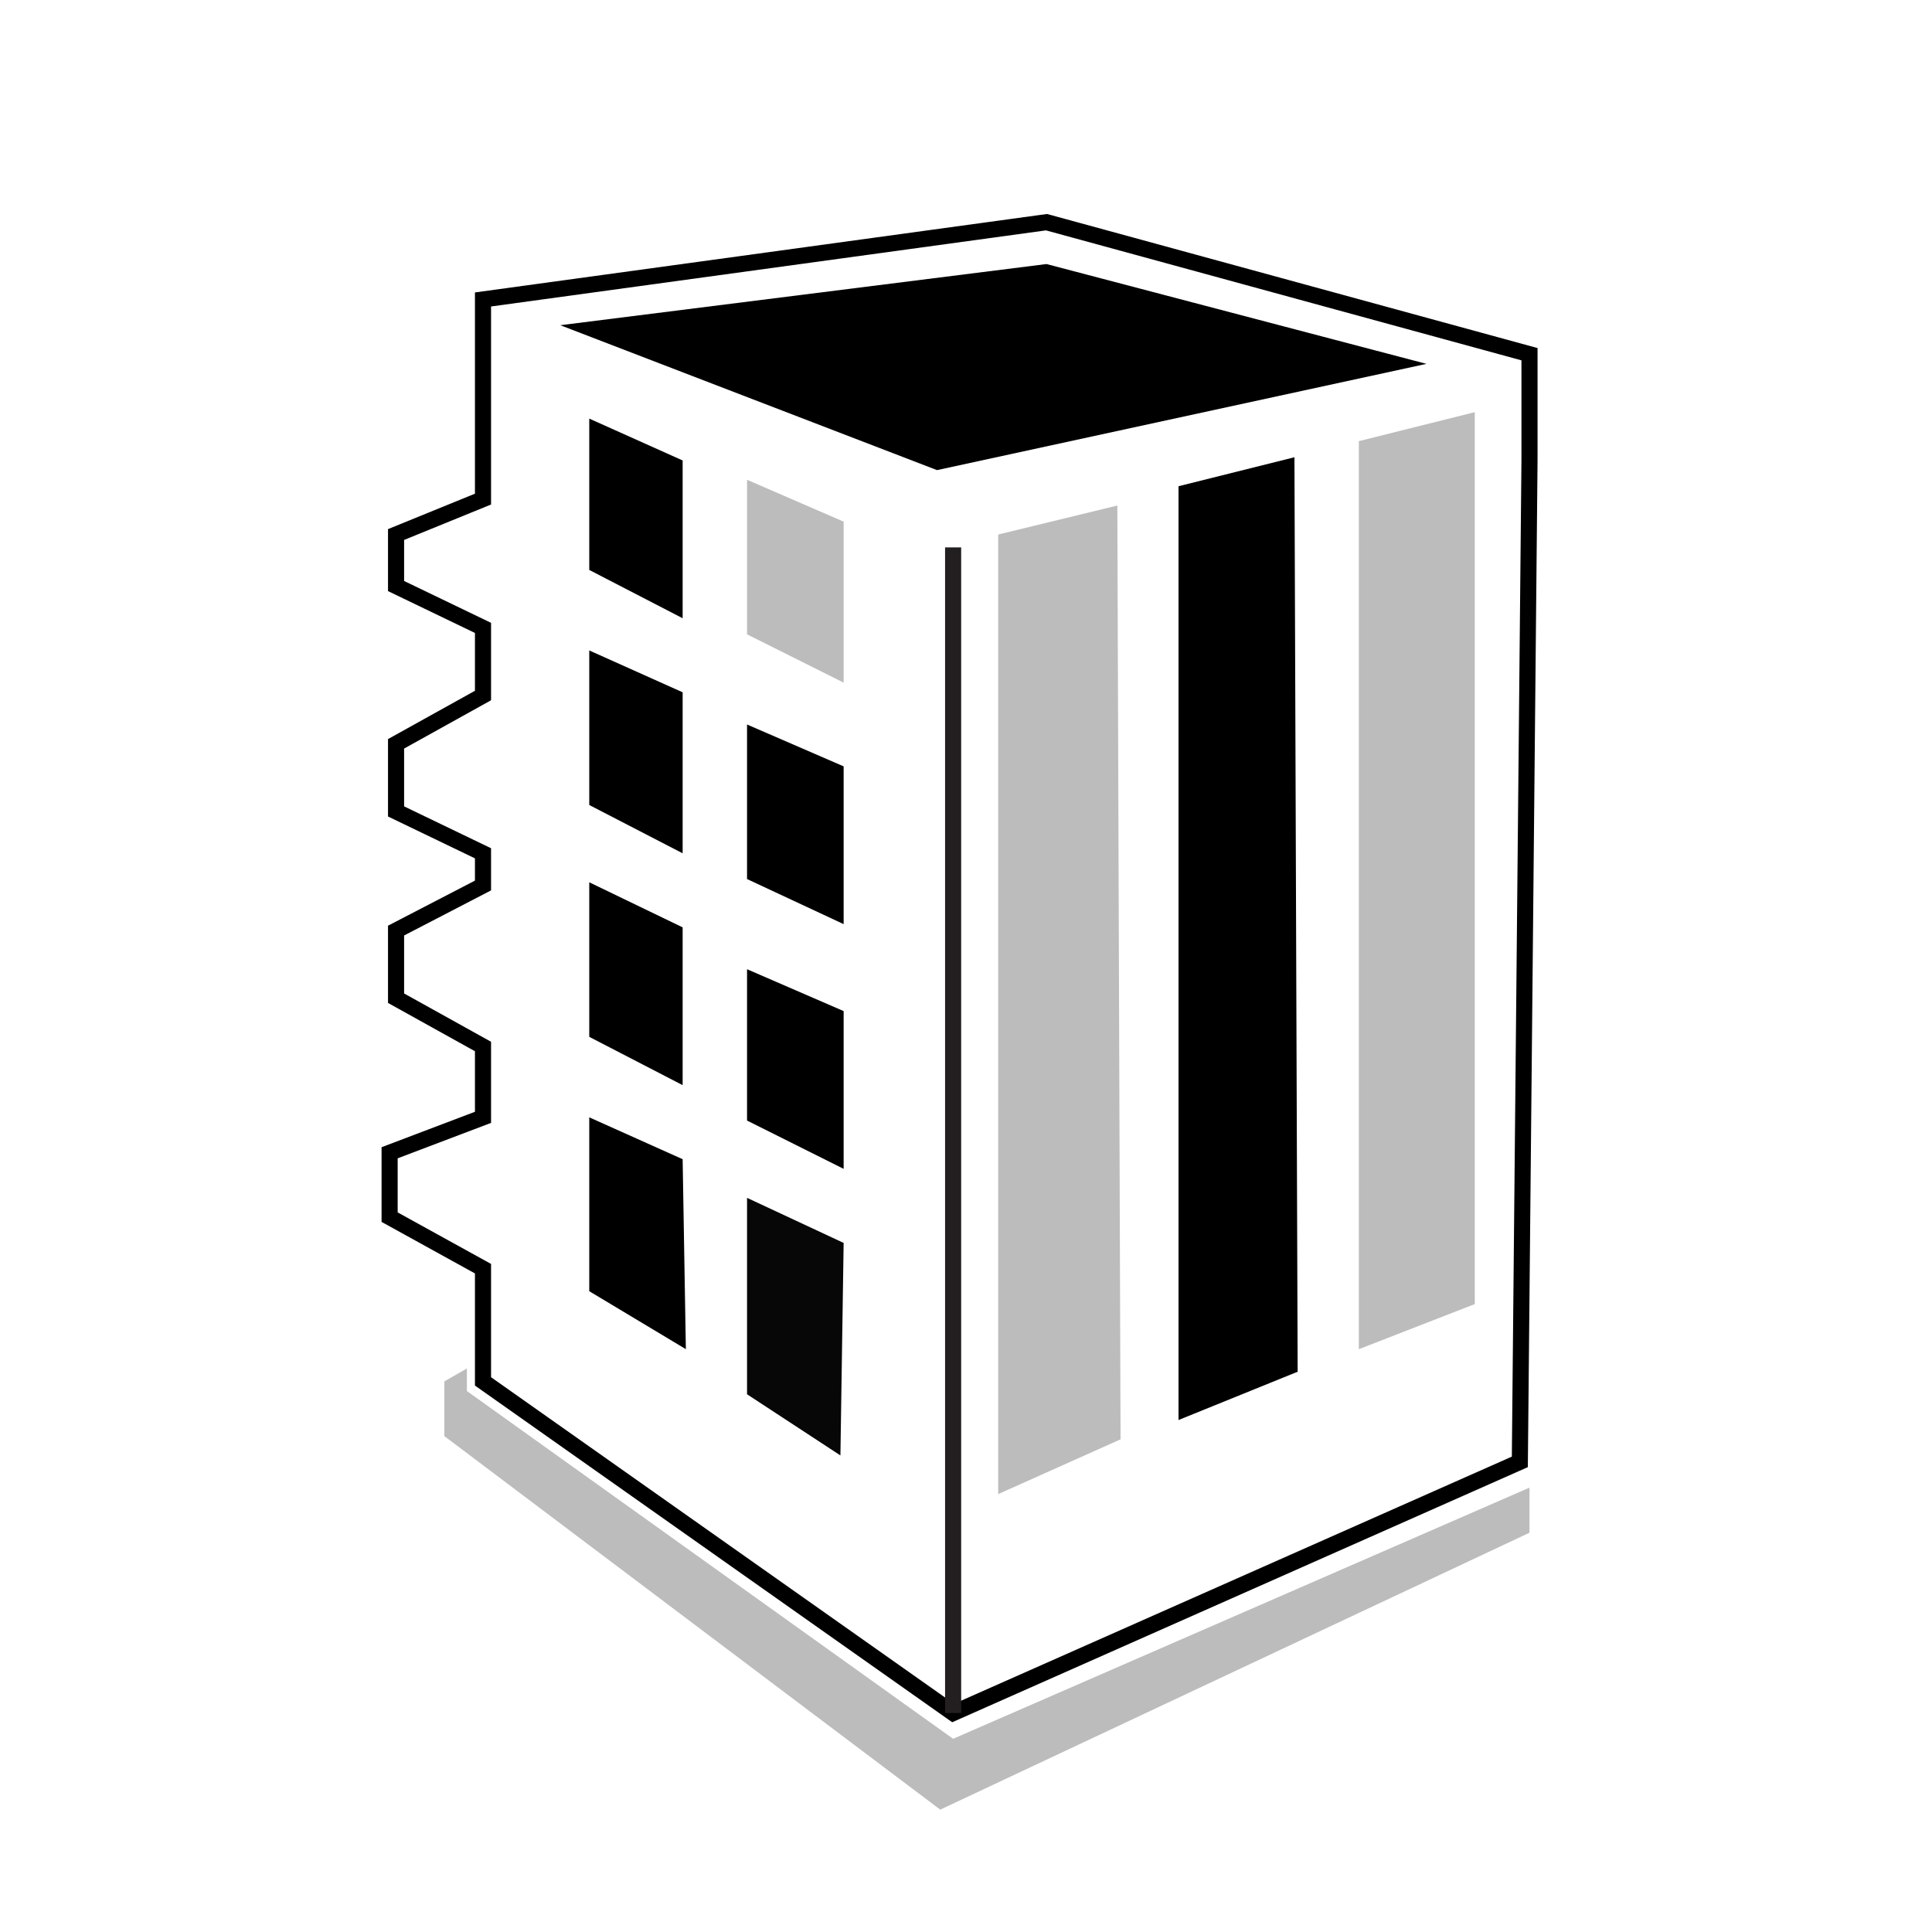
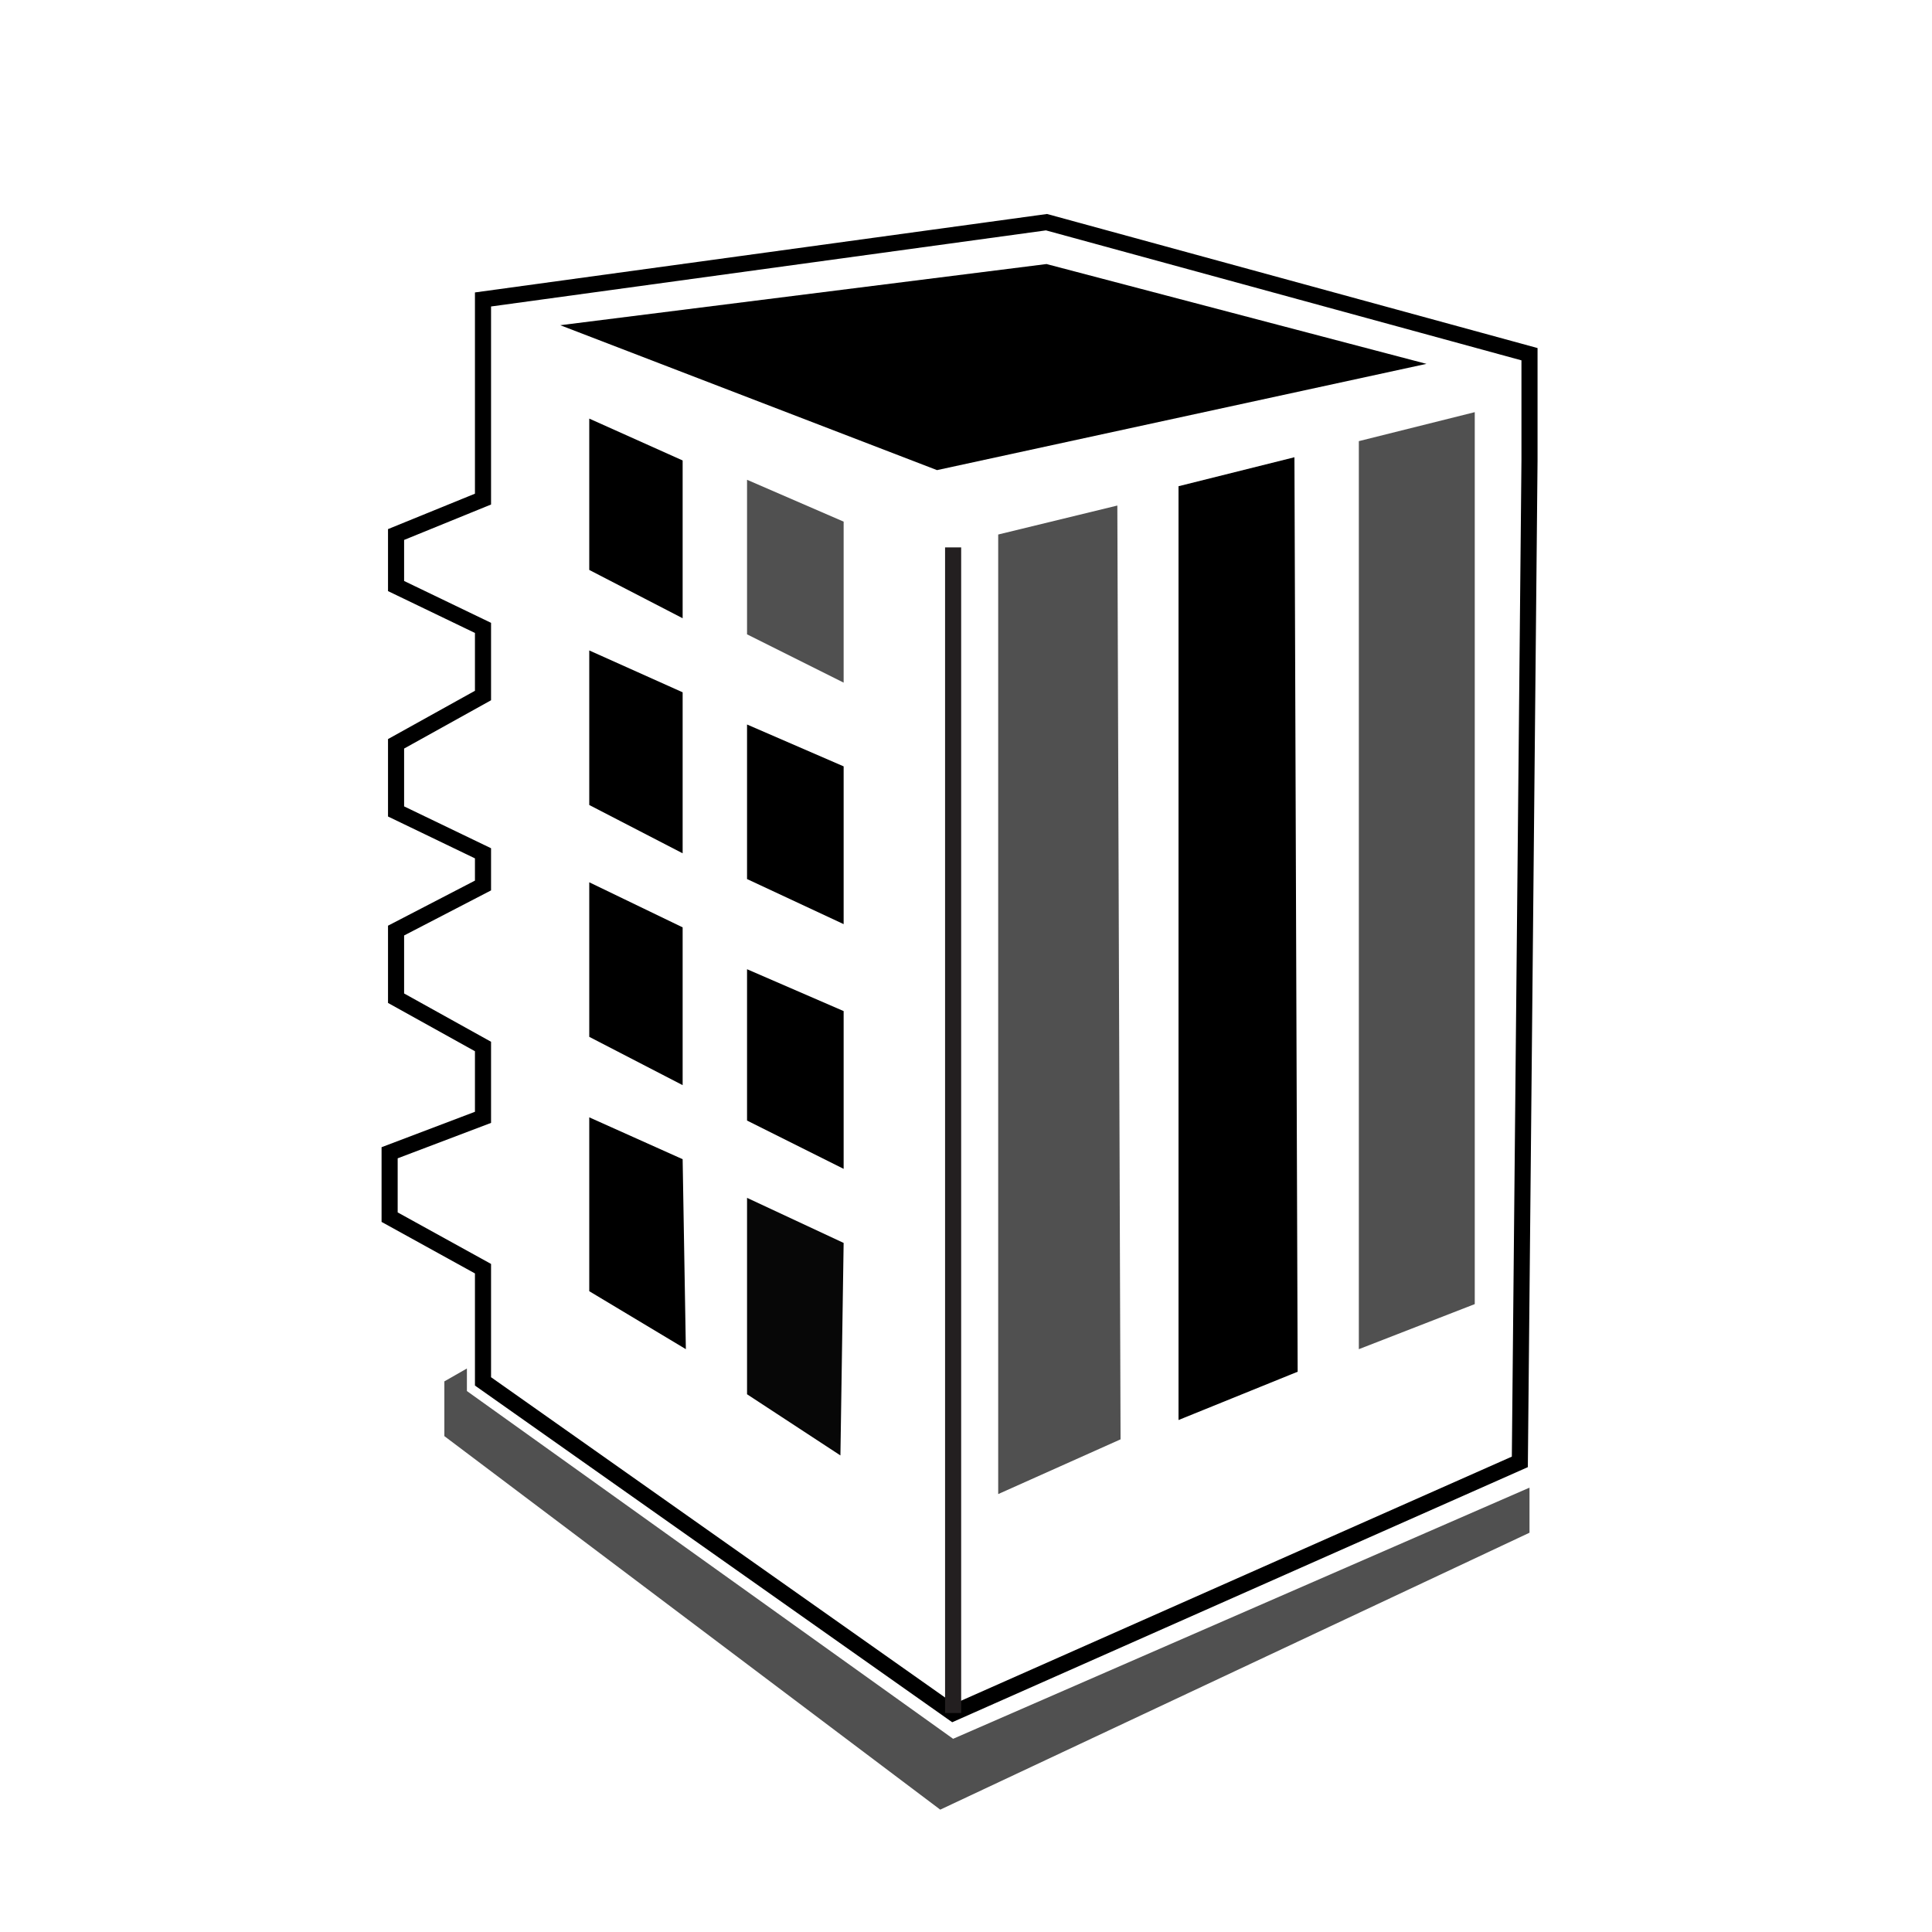
<svg xmlns="http://www.w3.org/2000/svg" version="1.1" id="Layer_1" x="0px" y="0px" viewBox="0 0 60 60" style="enable-background:new 0 0 60 60;" xml:space="preserve">
  <style type="text/css">
- 	.st0{fill:#BCBCBC;}
+ 	.st0{fill:#505050;}
	.st1{fill:none;stroke:#000000;stroke-width:0.5;stroke-miterlimit:10;}
	.st2{fill:#070707;}
	.st3{fill:none;stroke:#231F20;stroke-width:0.5;stroke-miterlimit:10;}
</style>
  <g>
    <polygon class="st0" points="14.5,43.2 14.5,42.5 13.8,42.9 13.8,44.6 29.2,56.2 47.5,47.6 47.5,46.2 29.6,54  " />
    <polygon class="st1" points="32.5,6.9 15,9.3 15,12 15,12.6 15,15.5 12.3,16.6 12.3,18.2 15,19.5 15,21.6 12.3,23.1 12.3,25.2    15,26.5 15,27.5 12.3,28.9 12.3,31 15,32.5 15,34.7 12.1,35.8 12.1,37.8 15,39.4 15,42.9 29.6,53.2 47.2,45.4 47.5,14.3 47.5,14.3    47.5,11  " />
    <polygon points="18.3,40.1 18.3,34.7 21.2,36 21.3,41.9  " />
    <polygon points="21.2,21.5 21.2,26.5 18.3,25 18.3,20.2  " />
    <polygon points="18.3,17.7 18.3,13 21.2,14.3 21.2,19.2  " />
    <polygon points="21.2,28.8 21.2,33.7 18.3,32.2 18.3,27.4  " />
    <polygon class="st2" points="26.1,45.2 23.2,43.3 23.2,37.2 26.2,38.6  " />
    <polygon points="26.2,36.3 23.2,34.8 23.2,30.1 26.2,31.4  " />
    <polygon points="26.2,28.7 23.2,27.3 23.2,22.5 26.2,23.8  " />
    <polygon class="st0" points="26.2,21.2 23.2,19.7 23.2,14.9 26.2,16.2  " />
    <polygon points="29.1,14.6 17.4,10.1 32.5,8.2 44.3,11.3  " />
    <polygon class="st0" points="31,46.4 31,16.6 34.7,15.7 34.8,44.7  " />
    <polygon points="36.6,44.1 36.6,15.1 40.2,14.2 40.3,42.6  " />
    <polygon class="st0" points="45.8,40.5 42.2,41.9 42.2,13.7 45.8,12.8  " />
    <line class="st3" x1="29.6" y1="53.2" x2="29.6" y2="17" />
  </g>
</svg>
